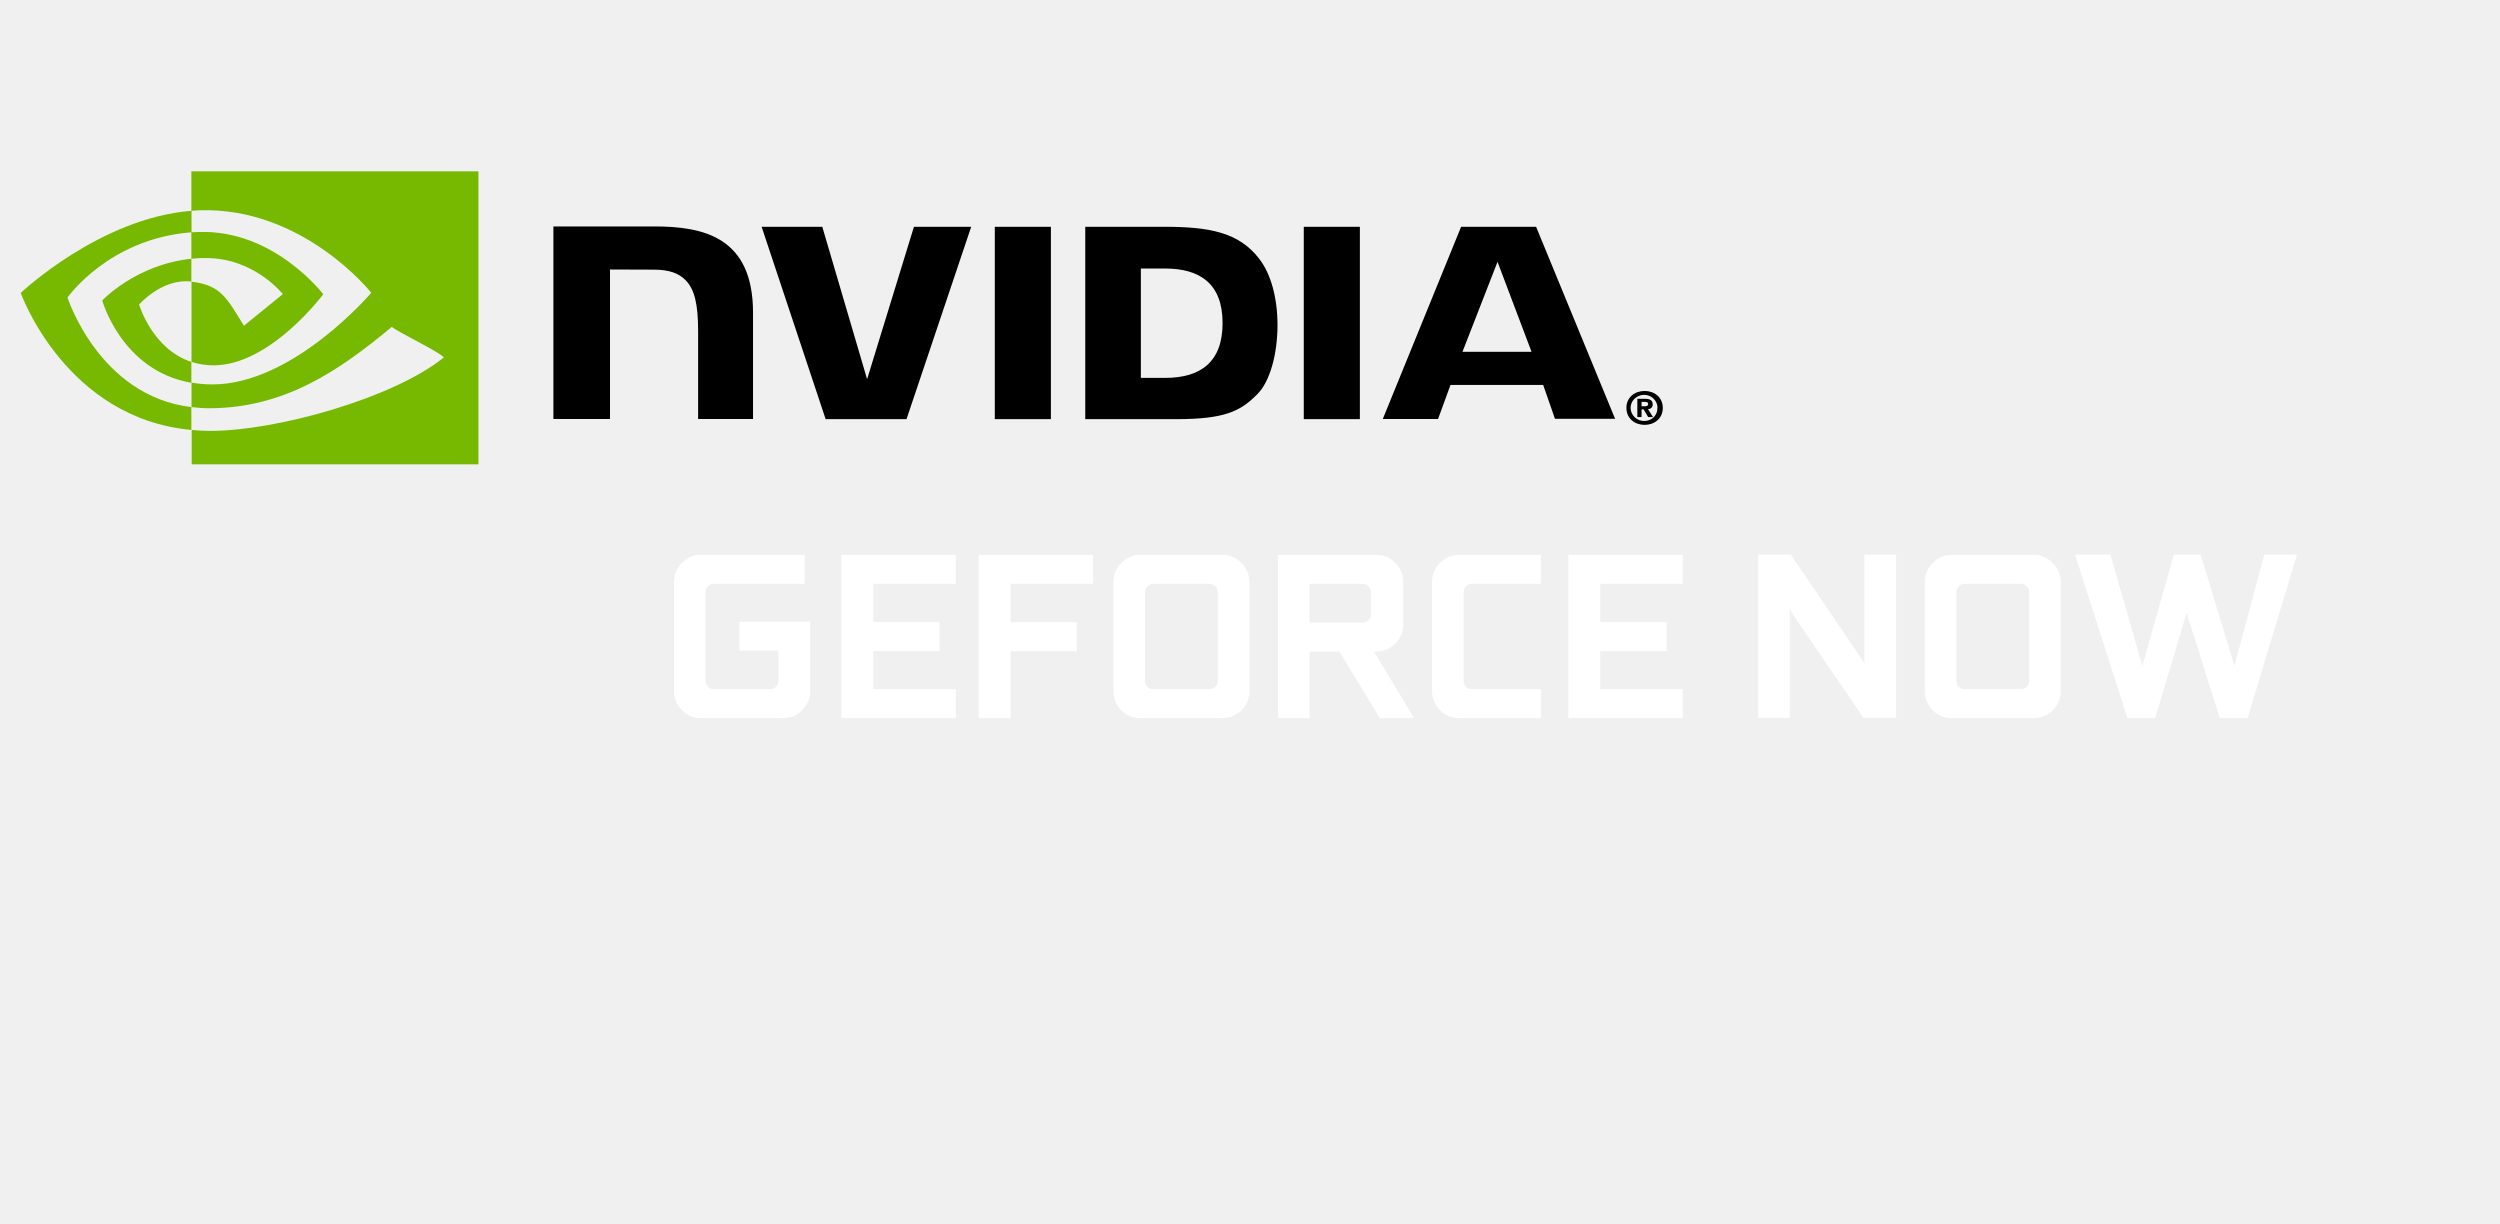
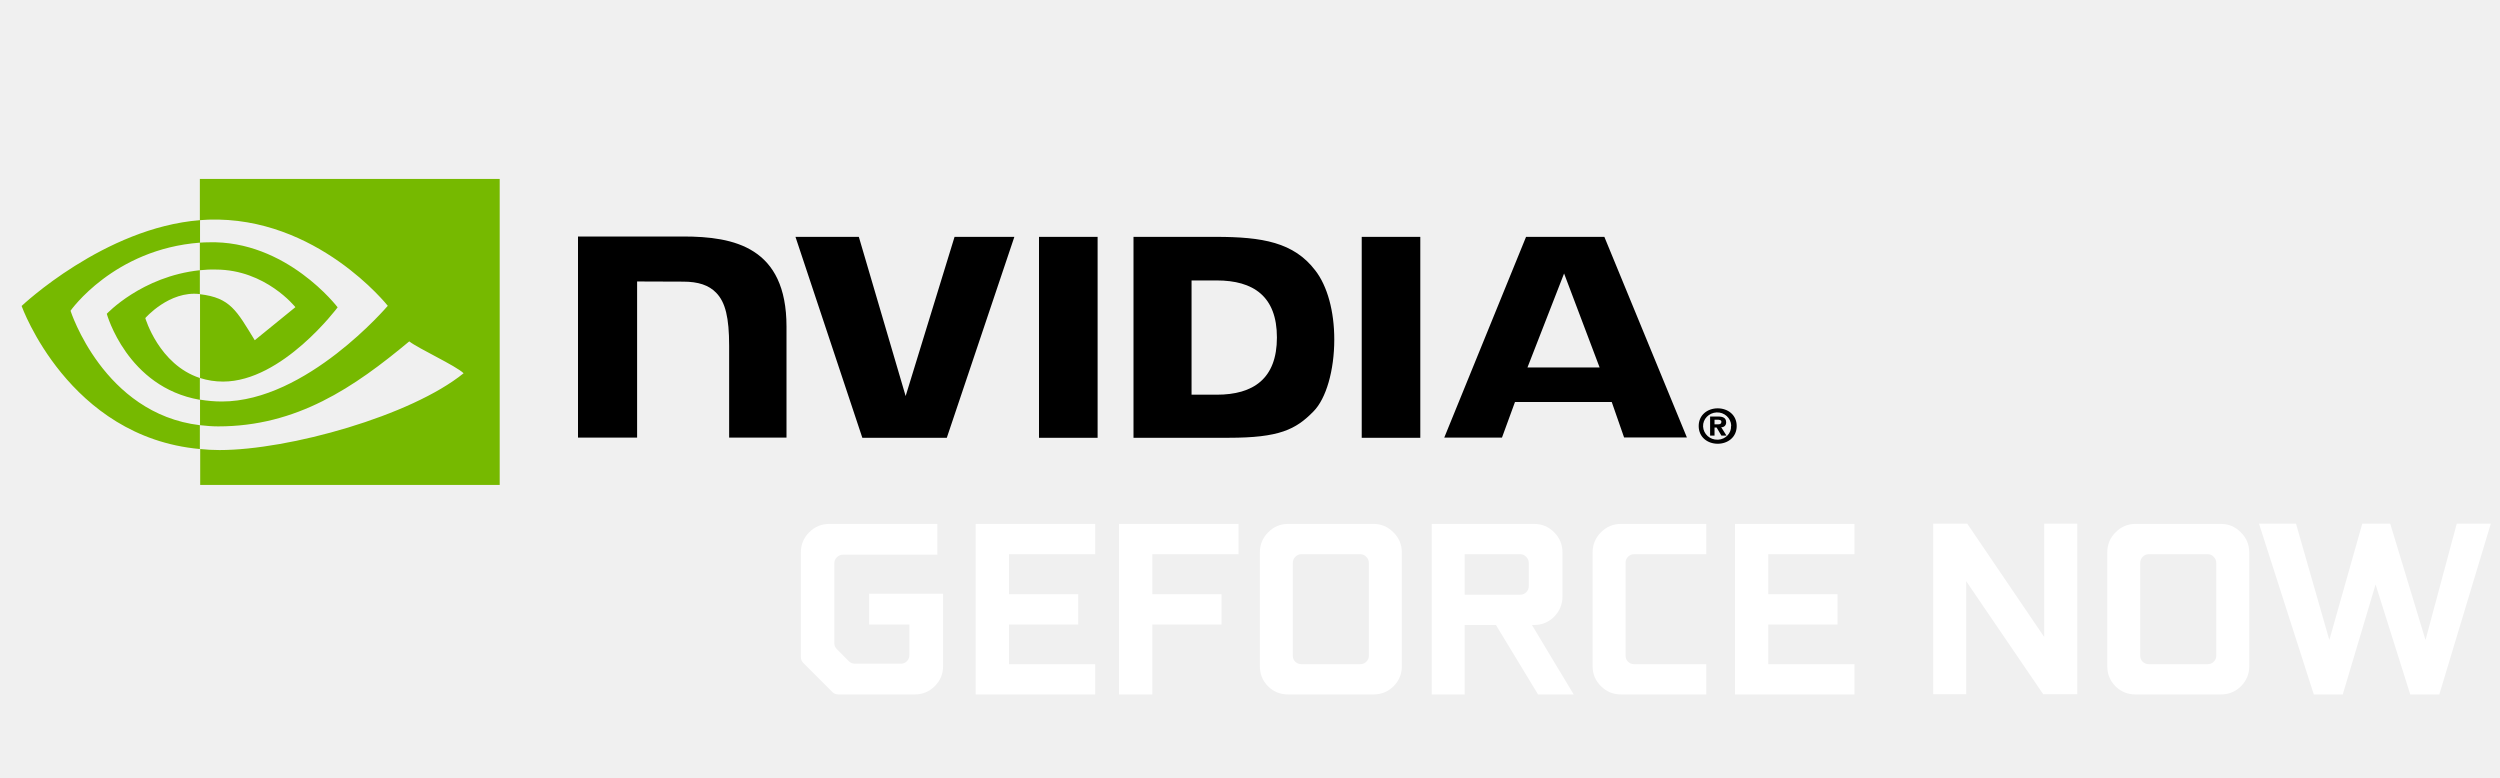
- <svg xmlns="http://www.w3.org/2000/svg" width="94" height="46" viewBox="0 0 94 46" fill="none">
-   <path d="M25.343 25.986V21.89C25.343 21.606 25.443 21.364 25.642 21.165C25.841 20.963 26.083 20.862 26.367 20.862H30.256V21.952H26.837C26.752 21.952 26.679 21.983 26.617 22.044C26.559 22.106 26.53 22.177 26.53 22.259V25.608C26.53 25.693 26.559 25.765 26.617 25.823C26.679 25.882 26.752 25.911 26.837 25.911H28.96C29.045 25.911 29.117 25.882 29.175 25.823C29.237 25.765 29.267 25.693 29.267 25.608V24.461H27.8V23.376H30.463V25.986C30.463 26.264 30.362 26.503 30.16 26.702C29.96 26.902 29.719 27.001 29.434 27.001H26.367C26.083 27.001 25.841 26.902 25.642 26.702C25.443 26.503 25.343 26.264 25.343 25.986ZM31.636 27.001V20.862H35.938V21.952H32.836V23.393H35.328V24.483H32.836V25.911H35.938V27.001H31.636ZM36.795 27.001V20.862H41.097V21.952H37.995V23.393H40.487V24.483H37.995V27.001H36.795ZM41.867 25.986V21.89C41.867 21.606 41.966 21.364 42.165 21.165C42.365 20.963 42.603 20.862 42.882 20.862H45.958C46.236 20.862 46.475 20.963 46.674 21.165C46.876 21.364 46.977 21.606 46.977 21.89V25.986C46.977 26.267 46.878 26.508 46.679 26.707C46.479 26.903 46.239 27.001 45.958 27.001H42.882C42.6 27.001 42.36 26.903 42.161 26.707C41.965 26.508 41.867 26.267 41.867 25.986ZM43.053 25.608C43.053 25.693 43.082 25.765 43.141 25.823C43.203 25.882 43.276 25.911 43.361 25.911H45.483C45.568 25.911 45.64 25.882 45.699 25.823C45.76 25.765 45.791 25.693 45.791 25.608V22.268C45.791 22.183 45.76 22.11 45.699 22.049C45.64 21.984 45.568 21.952 45.483 21.952H43.361C43.276 21.952 43.203 21.984 43.141 22.049C43.082 22.11 43.053 22.183 43.053 22.268V25.608ZM48.054 27.001V20.862H51.737C52.021 20.862 52.263 20.963 52.462 21.165C52.661 21.364 52.761 21.606 52.761 21.89V23.472C52.761 23.757 52.661 24 52.462 24.202C52.263 24.401 52.021 24.501 51.737 24.501H51.662L53.165 27.001H51.882L50.366 24.501H49.241V27.001H48.054ZM49.241 23.411H51.24C51.325 23.411 51.397 23.382 51.455 23.323C51.517 23.261 51.548 23.188 51.548 23.103V22.268C51.548 22.183 51.517 22.11 51.455 22.049C51.397 21.984 51.325 21.952 51.24 21.952H49.241V23.411ZM53.846 25.986V21.89C53.846 21.606 53.946 21.364 54.145 21.165C54.344 20.963 54.586 20.862 54.87 20.862H57.937V21.952H55.34C55.255 21.952 55.182 21.983 55.12 22.044C55.062 22.106 55.033 22.177 55.033 22.259V25.608C55.033 25.693 55.062 25.765 55.12 25.823C55.182 25.882 55.255 25.911 55.34 25.911H57.937V27.001H54.87C54.586 27.001 54.344 26.902 54.145 26.702C53.946 26.503 53.846 26.264 53.846 25.986ZM58.97 27.001V20.862H63.272V21.952H60.17V23.393H62.661V24.483H60.17V25.911H63.272V27.001H58.97ZM66.107 26.992V20.853H67.333L70.101 24.931V20.853H71.292V26.992H70.066L67.293 22.923V26.992H66.107ZM72.373 25.986V21.89C72.373 21.606 72.473 21.364 72.672 21.165C72.871 20.963 73.11 20.862 73.388 20.862H76.465C76.743 20.862 76.982 20.963 77.181 21.165C77.383 21.364 77.484 21.606 77.484 21.89V25.986C77.484 26.267 77.385 26.508 77.185 26.707C76.986 26.903 76.746 27.001 76.465 27.001H73.388C73.107 27.001 72.867 26.903 72.668 26.707C72.472 26.508 72.373 26.267 72.373 25.986ZM73.56 25.608C73.56 25.693 73.589 25.765 73.648 25.823C73.709 25.882 73.783 25.911 73.868 25.911H75.99C76.075 25.911 76.147 25.882 76.205 25.823C76.267 25.765 76.298 25.693 76.298 25.608V22.268C76.298 22.183 76.267 22.11 76.205 22.049C76.147 21.984 76.075 21.952 75.99 21.952H73.868C73.783 21.952 73.709 21.984 73.648 22.049C73.589 22.11 73.56 22.183 73.56 22.268V25.608ZM78.02 20.853H79.352L80.552 25.041L81.738 20.853H82.745L84.014 25.041L85.139 20.853H86.366L84.511 27.001H83.465L82.217 23.042L81.035 27.001H79.993L78.02 20.853Z" fill="white" />
+ <svg xmlns="http://www.w3.org/2000/svg" width="90" height="28" viewBox="0 0 90 28" fill="none">
+   <path d="M28.831 23.651V19.889C28.831 19.605 28.931 19.363 29.13 19.164C29.33 18.962 29.571 18.861 29.855 18.861H33.745V19.968H30.352C30.267 19.968 30.192 19.999 30.128 20.061C30.066 20.122 30.036 20.194 30.036 20.276V23.154C30.036 23.236 30.066 23.308 30.128 23.37L30.559 23.805C30.617 23.863 30.692 23.893 30.783 23.893H32.431C32.516 23.893 32.587 23.863 32.646 23.805C32.708 23.743 32.738 23.67 32.738 23.585V22.482H31.288V21.375H33.951V23.985C33.951 24.263 33.852 24.502 33.652 24.701C33.453 24.9 33.211 25 32.927 25H30.189C30.099 25 30.024 24.971 29.965 24.912L28.919 23.866C28.861 23.808 28.831 23.736 28.831 23.651ZM35.124 25V18.861H39.427V19.951H36.324V21.392H38.816V22.482H36.324V23.91H39.427V25H35.124ZM40.284 25V18.861H44.586V19.951H41.483V21.392H43.975V22.482H41.483V25H40.284ZM45.355 23.985V19.889C45.355 19.605 45.455 19.363 45.654 19.164C45.853 18.962 46.092 18.861 46.37 18.861H49.446C49.725 18.861 49.963 18.962 50.163 19.164C50.365 19.363 50.466 19.605 50.466 19.889V23.985C50.466 24.266 50.366 24.506 50.167 24.706C49.968 24.902 49.727 25 49.446 25H46.37C46.089 25 45.849 24.902 45.649 24.706C45.453 24.506 45.355 24.266 45.355 23.985ZM46.541 23.607C46.541 23.692 46.571 23.764 46.629 23.822C46.691 23.881 46.764 23.91 46.849 23.91H48.972C49.057 23.91 49.128 23.881 49.187 23.822C49.248 23.764 49.279 23.692 49.279 23.607V20.267C49.279 20.182 49.248 20.109 49.187 20.047C49.128 19.983 49.057 19.951 48.972 19.951H46.849C46.764 19.951 46.691 19.983 46.629 20.047C46.571 20.109 46.541 20.182 46.541 20.267V23.607ZM51.542 25V18.861H55.225C55.509 18.861 55.751 18.962 55.95 19.164C56.149 19.363 56.249 19.605 56.249 19.889V21.471C56.249 21.755 56.149 21.998 55.95 22.201C55.751 22.4 55.509 22.5 55.225 22.5H55.15L56.653 25H55.37L53.854 22.5H52.729V25H51.542ZM52.729 21.41H54.728C54.813 21.41 54.885 21.38 54.944 21.322C55.005 21.26 55.036 21.187 55.036 21.102V20.267C55.036 20.182 55.005 20.109 54.944 20.047C54.885 19.983 54.813 19.951 54.728 19.951H52.729V21.41ZM57.334 23.985V19.889C57.334 19.605 57.434 19.363 57.633 19.164C57.833 18.962 58.074 18.861 58.358 18.861H61.426V19.951H58.829C58.744 19.951 58.67 19.981 58.609 20.043C58.55 20.105 58.521 20.176 58.521 20.258V23.607C58.521 23.692 58.55 23.764 58.609 23.822C58.67 23.881 58.744 23.91 58.829 23.91H61.426V25H58.358C58.074 25 57.833 24.9 57.633 24.701C57.434 24.502 57.334 24.263 57.334 23.985ZM62.459 25V18.861H66.761V19.951H63.658V21.392H66.15V22.482H63.658V23.91H66.761V25H62.459ZM69.595 24.991V18.852H70.821L73.59 22.93V18.852H74.781V24.991H73.555L70.782 20.922V24.991H69.595ZM75.862 23.985V19.889C75.862 19.605 75.961 19.363 76.161 19.164C76.36 18.962 76.599 18.861 76.877 18.861H79.953C80.231 18.861 80.47 18.962 80.669 19.164C80.872 19.363 80.973 19.605 80.973 19.889V23.985C80.973 24.266 80.873 24.506 80.674 24.706C80.475 24.902 80.234 25 79.953 25H76.877C76.596 25 76.356 24.902 76.156 24.706C75.96 24.506 75.862 24.266 75.862 23.985ZM77.048 23.607C77.048 23.692 77.078 23.764 77.136 23.822C77.198 23.881 77.271 23.91 77.356 23.91H79.478C79.564 23.91 79.635 23.881 79.694 23.822C79.755 23.764 79.786 23.692 79.786 23.607V20.267C79.786 20.182 79.755 20.109 79.694 20.047C79.635 19.983 79.564 19.951 79.478 19.951H77.356C77.271 19.951 77.198 19.983 77.136 20.047C77.078 20.109 77.048 20.182 77.048 20.267V23.607ZM81.324 18.852H82.656L83.856 23.04L85.042 18.852H86.048L87.318 23.04L88.443 18.852H89.669L87.815 25H86.769L85.521 21.041L84.339 25H83.297L81.324 18.852Z" fill="white" />
  <g clip-path="url(#clip0)">
    <path d="M61.723 15.276V15.11H61.83C61.887 15.11 61.97 15.117 61.97 15.184C61.97 15.251 61.925 15.276 61.856 15.276H61.723ZM61.723 15.392H61.799L61.97 15.681H62.153L61.963 15.38C62.058 15.386 62.134 15.319 62.141 15.227V15.202C62.141 15.043 62.027 14.994 61.837 14.994H61.564V15.681H61.723V15.392ZM62.521 15.337C62.521 14.933 62.198 14.7 61.837 14.7C61.476 14.7 61.153 14.933 61.153 15.337C61.153 15.742 61.476 15.975 61.837 15.975C62.198 15.975 62.521 15.742 62.521 15.337ZM62.318 15.337C62.331 15.595 62.122 15.815 61.856 15.828H61.837C61.558 15.84 61.324 15.625 61.311 15.356C61.298 15.086 61.52 14.859 61.799 14.847C62.077 14.835 62.312 15.049 62.324 15.319C62.318 15.325 62.318 15.331 62.318 15.337Z" fill="black" />
    <path d="M37.404 8.527V15.76H39.514V8.527H37.404ZM20.808 8.514V15.754H22.936V10.133L24.596 10.139C25.14 10.139 25.521 10.268 25.78 10.537C26.116 10.88 26.249 11.438 26.249 12.45V15.754H28.314V11.757C28.314 8.9 26.433 8.514 24.596 8.514H20.808ZM40.806 8.527V15.76H44.227C46.051 15.76 46.646 15.466 47.286 14.81C47.742 14.35 48.034 13.333 48.034 12.223C48.034 11.205 47.787 10.298 47.349 9.734C46.577 8.723 45.449 8.527 43.764 8.527H40.806ZM42.896 10.096H43.802C45.12 10.096 45.969 10.666 45.969 12.149C45.969 13.633 45.12 14.209 43.802 14.209H42.896V10.096ZM34.364 8.527L32.603 14.258L30.918 8.527H28.637L31.044 15.76H34.085L36.517 8.527H34.364ZM49.022 15.76H51.131V8.527H49.022V15.76ZM54.938 8.527L51.993 15.754H54.071L54.539 14.473H58.023L58.467 15.748H60.728L57.757 8.527H54.938ZM56.307 9.845L57.586 13.228H54.989L56.307 9.845Z" fill="black" />
    <path d="M7.195 9.728V8.735C7.296 8.729 7.397 8.723 7.499 8.723C10.311 8.637 12.155 11.064 12.155 11.064C12.155 11.064 10.166 13.737 8.031 13.737C7.746 13.737 7.467 13.694 7.201 13.608V10.592C8.297 10.721 8.519 11.187 9.171 12.248L10.634 11.058C10.634 11.058 9.564 9.704 7.765 9.704C7.575 9.697 7.385 9.71 7.195 9.728ZM7.195 6.442V7.926L7.499 7.907C11.407 7.779 13.96 11.009 13.96 11.009C13.96 11.009 11.033 14.454 7.987 14.454C7.72 14.454 7.461 14.43 7.201 14.387V15.307C7.416 15.331 7.638 15.35 7.853 15.35C10.691 15.35 12.744 13.946 14.733 12.29C15.062 12.548 16.412 13.167 16.69 13.437C14.803 14.969 10.4 16.202 7.904 16.202C7.663 16.202 7.435 16.189 7.207 16.165V17.458H17.989V6.442H7.195V6.442ZM7.195 13.608V14.393C4.572 13.94 3.844 11.297 3.844 11.297C3.844 11.297 5.104 9.949 7.195 9.728V10.586H7.188C6.092 10.458 5.231 11.451 5.231 11.451C5.231 11.451 5.719 13.124 7.195 13.608ZM2.539 11.187C2.539 11.187 4.091 8.968 7.201 8.735V7.926C3.755 8.195 0.778 11.015 0.778 11.015C0.778 11.015 2.463 15.736 7.195 16.165V15.307C3.723 14.89 2.539 11.187 2.539 11.187Z" fill="#76B900" />
  </g>
  <defs>
    <clipPath id="clip0">
      <rect width="61.743" height="23.901" fill="white" transform="translate(0.777771)" />
    </clipPath>
  </defs>
</svg>
